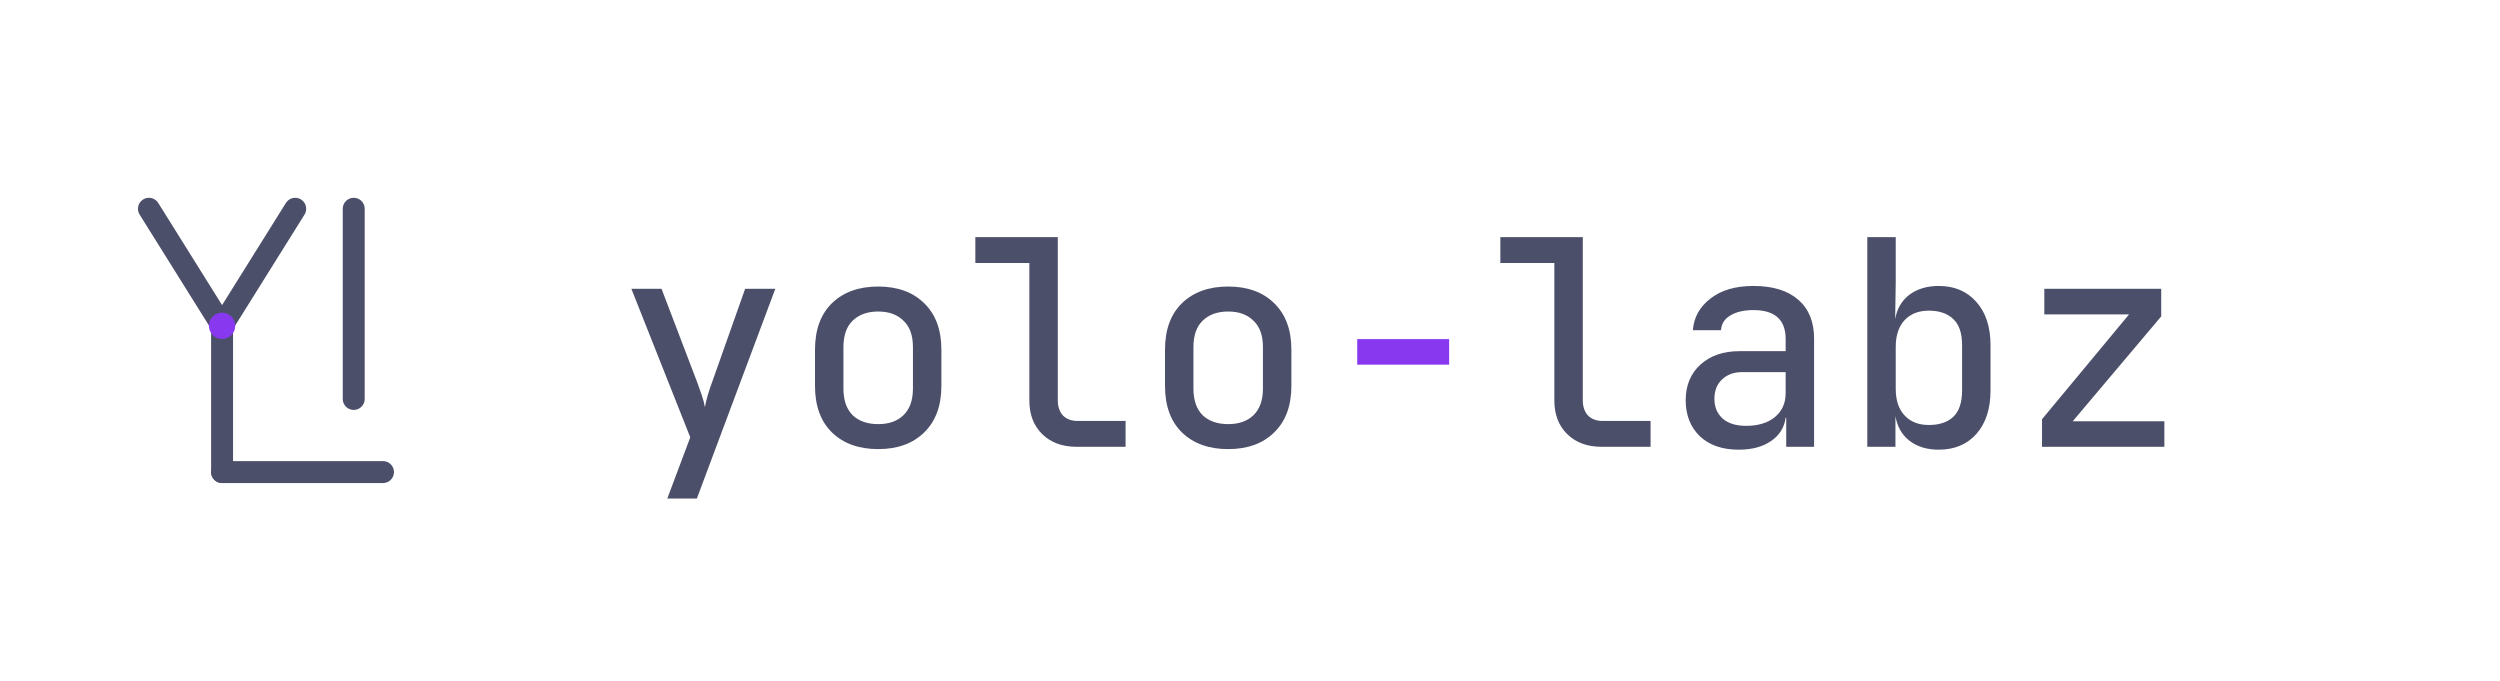
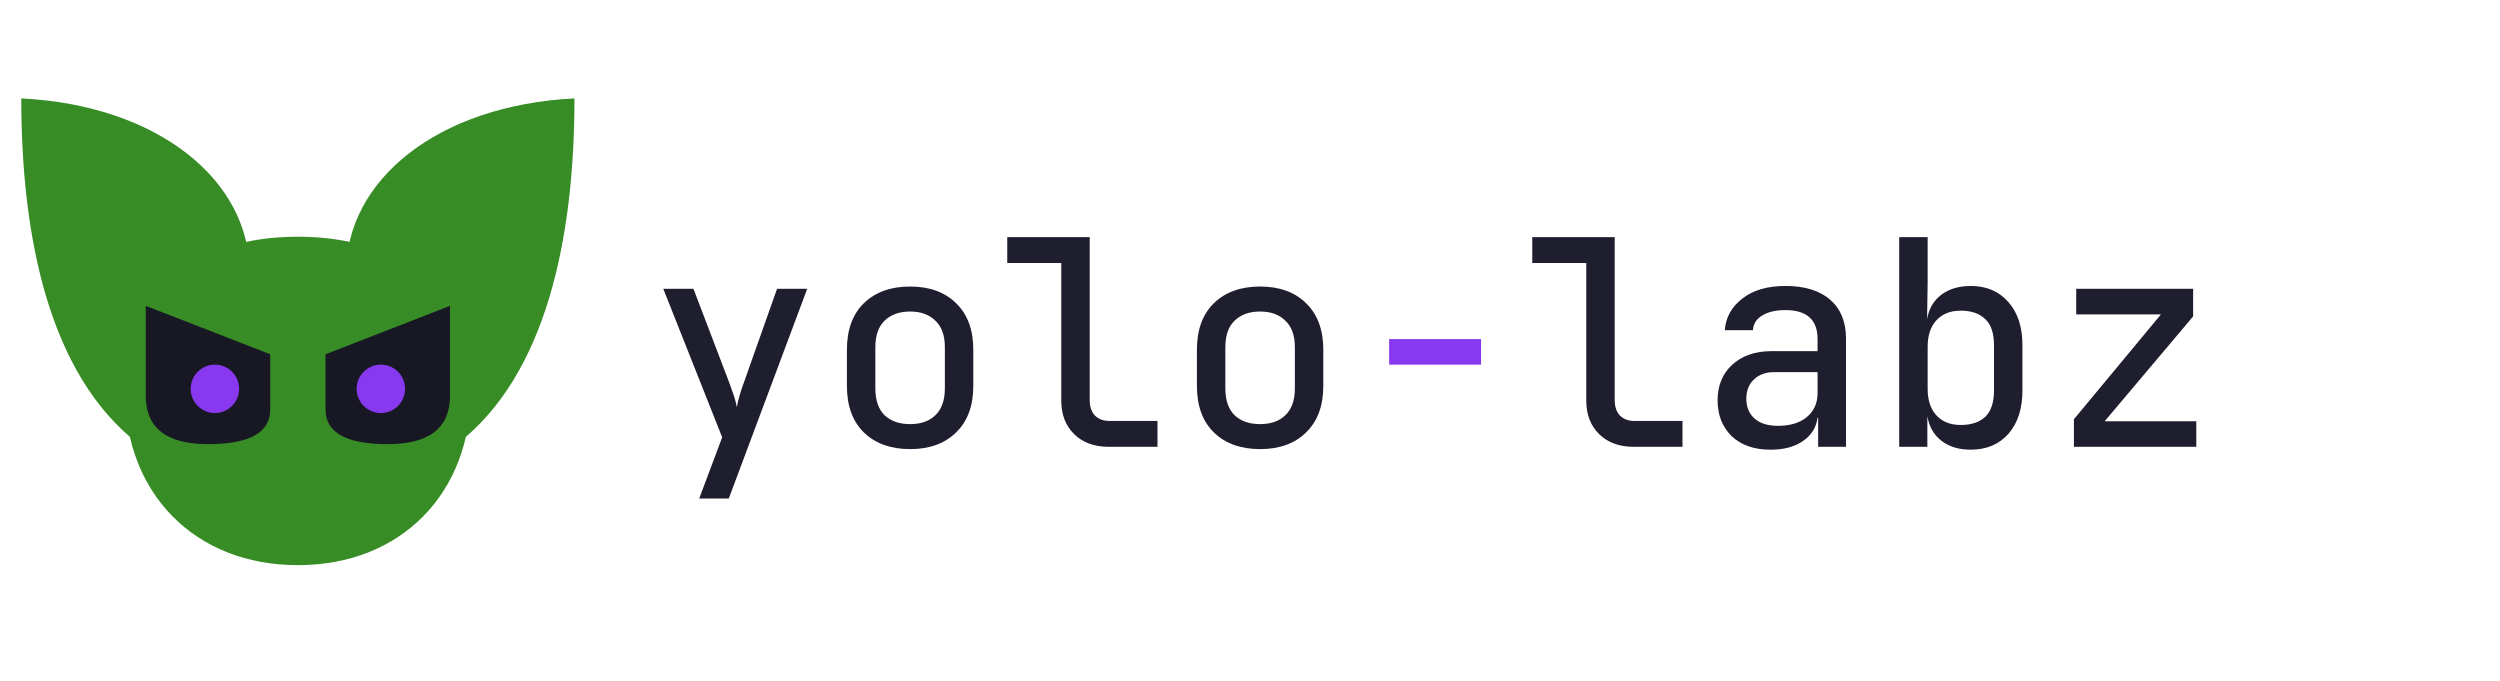
- <svg xmlns="http://www.w3.org/2000/svg" viewBox="0 0 470 128" width="470" height="128" role="img" aria-labelledby="t d" version="1.1" id="svg5">
-   <defs id="defs5" />
-   <g transform="translate(6,20) scale(0.6875)" id="g5">
-     <g fill="none" stroke="#4c4f69" stroke-width="6" stroke-linecap="round" stroke-linejoin="round" id="g4">
-       <path d="M32 28 L52 60 L52 100" id="path1" />
-       <path d="M72 28 L52 60" id="path2" />
-       <path d="M52 100 L96 100" id="path3" />
-       <path d="M88 28 L88 80" id="path4" />
+ <svg xmlns="http://www.w3.org/2000/svg" viewBox="0 0 470 128" width="470" height="128" role="img" aria-labelledby="t d">
+   <g transform="translate(4 12) scale(6.5)">
+     <g fill="#388c26" stroke="#388c26" stroke-width="0" shape-rendering="geometricPrecision">
+       <path d="M0 1 C4 1.2 6.6 3.4 6.6 6 L3.4 11 C0.8 9 0 5 0 1 Z" />
+       <path d="M16 1 C12 1.2 9.4 3.4 9.4 6 L12.6 11 C15.2 9 16 5 16 1 Z" />
+       <path d="M3 9.5 C3 6.6 5 5 8 5 C11 5 13 6.6 13 9.5 C13 12.4 11 14.5 8 14.5 C5 14.5 3 12.4 3 9.5 Z" />
    </g>
-     <circle cx="52" cy="60" r="3.6" fill="#8839ef" id="circle4" />
+     <path d="M3.6 7 L7.2 8.4 L7.2 10 Q7.2 11 5.4 11 Q3.6 11 3.6 9.6 Z" fill="#181825" />
+     <path d="M12.4 7 L8.8 8.4 L8.8 10 Q8.8 11 10.6 11 Q12.4 11 12.4 9.6 Z" fill="#181825" />
+     <circle cx="5.6" cy="9.4" r="0.7" fill="#8839ef" />
+     <circle cx="10.4" cy="9.4" r="0.7" fill="#8839ef" />
  </g>
-   <g id="text5" style="font-weight:500;font-size:54px;font-family:'JetBrainsMono Nerd Font', 'JetBrains Mono', 'FiraCode Nerd Font', ui-monospace, monospace;letter-spacing:0.5;fill:#4c4f69" aria-label="yolo-labz">
-     <path d="M 125.45,93.72 129.77,82.218 118.7,54.3 h 5.67 l 6.696,17.55 q 0.432,1.134 0.864,2.43 0.432,1.296 0.594,2.268 0.162,-0.972 0.54,-2.268 0.378,-1.296 0.81,-2.43 l 6.21,-17.55 h 5.67 l -14.742,39.42 z m 39.65,-9.288 q -5.454,0 -8.694,-3.132 -3.186,-3.132 -3.186,-8.748 v -6.804 q 0,-5.616 3.186,-8.748 3.24,-3.132 8.694,-3.132 5.454,0 8.64,3.132 3.24,3.132 3.24,8.748 v 6.804 q 0,5.616 -3.24,8.748 -3.186,3.132 -8.64,3.132 z m 0,-4.698 q 3.024,0 4.752,-1.674 1.782,-1.728 1.782,-5.022 v -7.776 q 0,-3.294 -1.782,-4.968 -1.728,-1.728 -4.752,-1.728 -3.024,0 -4.806,1.728 -1.728,1.674 -1.728,4.968 v 7.776 q 0,3.294 1.728,5.022 1.782,1.674 4.806,1.674 z M 202.428,84 q -4.05,0 -6.48,-2.376 -2.43,-2.376 -2.43,-6.318 V 49.44 h -10.152 v -4.86 h 15.498 v 30.672 q 0,1.782 0.972,2.862 1.026,1.026 2.754,1.026 h 9.018 V 84 Z m 28.472,0.432 q -5.454,0 -8.694,-3.132 -3.186,-3.132 -3.186,-8.748 v -6.804 q 0,-5.616 3.186,-8.748 3.24,-3.132 8.694,-3.132 5.454,0 8.64,3.132 3.24,3.132 3.24,8.748 v 6.804 q 0,5.616 -3.24,8.748 -3.186,3.132 -8.64,3.132 z m 0,-4.698 q 3.024,0 4.752,-1.674 1.782,-1.728 1.782,-5.022 v -7.776 q 0,-3.294 -1.782,-4.968 -1.728,-1.728 -4.752,-1.728 -3.024,0 -4.806,1.728 -1.728,1.674 -1.728,4.968 v 7.776 q 0,3.294 1.728,5.022 1.782,1.674 4.806,1.674 z" id="path5" />
-     <path style="fill:#8839ef" d="M 255.16,68.556 V 63.75 h 17.28 v 4.806 z" id="path6" />
-     <path d="m 301.128,84 q -4.05,0 -6.48,-2.376 -2.43,-2.376 -2.43,-6.318 V 49.44 h -10.152 v -4.86 h 15.498 v 30.672 q 0,1.782 0.972,2.862 1.026,1.026 2.754,1.026 h 9.018 V 84 Z m 25.718,0.54 q -4.59,0 -7.29,-2.538 -2.646,-2.592 -2.646,-6.75 0,-4.158 2.754,-6.696 2.808,-2.538 7.344,-2.538 h 8.694 V 63.75 q 0,-5.454 -6.048,-5.454 -2.7,0 -4.374,1.026 -1.62,0.972 -1.728,2.754 h -5.292 q 0.27,-3.618 3.294,-5.94 3.024,-2.376 8.1,-2.376 5.454,0 8.424,2.592 2.97,2.592 2.97,7.29 V 84 h -5.238 v -5.454 h -0.108 q -0.378,2.754 -2.754,4.374 -2.322,1.62 -6.102,1.62 z m 1.404,-4.482 q 3.402,0 5.4,-1.62 2.052,-1.674 2.052,-4.536 V 69.96 h -8.208 q -2.322,0 -3.78,1.404 -1.404,1.35 -1.404,3.618 0,2.322 1.566,3.726 1.566,1.35 4.374,1.35 z m 36.248,4.482 q -3.348,0 -5.508,-1.674 -2.16,-1.674 -2.646,-4.644 v 0 V 84 h -5.292 V 44.58 h 5.346 v 8.532 l -0.108,6.912 v 0 q 0.486,-2.916 2.646,-4.59 2.214,-1.674 5.562,-1.674 4.428,0 7.074,3.024 2.646,2.97 2.646,8.1 v 8.532 q 0,5.13 -2.646,8.154 -2.646,2.97 -7.074,2.97 z m -1.89,-4.644 q 2.97,0 4.59,-1.512 1.674,-1.566 1.674,-5.022 v -8.424 q 0,-3.456 -1.674,-4.968 -1.62,-1.566 -4.59,-1.566 -2.862,0 -4.536,1.782 -1.674,1.782 -1.674,5.022 v 7.884 q 0,3.24 1.674,5.022 1.674,1.782 4.536,1.782 z M 383.898,84 v -5.184 l 16.362,-19.71 h -15.93 V 54.3 h 21.978 v 5.184 l -16.632,19.71 h 17.226 V 84 Z" id="path7" />
+   <g transform="translate(6 0)">
+     <g style="font-weight:500;font-size:54px;font-family:'JetBrainsMono Nerd Font', 'JetBrains Mono', 'FiraCode Nerd Font', ui-monospace, monospace;letter-spacing:0.5;fill:#1e1e2e" aria-label="yolo-labz">
+       <path d="M 125.45,93.72 129.77,82.218 118.7,54.3 h 5.67 l 6.696,17.55 q 0.432,1.134 0.864,2.43 0.432,1.296 0.594,2.268 0.162,-0.972 0.54,-2.268 0.378,-1.296 0.81,-2.43 l 6.21,-17.55 h 5.67 l -14.742,39.42 z m 39.65,-9.288 q -5.454,0 -8.694,-3.132 -3.186,-3.132 -3.186,-8.748 v -6.804 q 0,-5.616 3.186,-8.748 3.24,-3.132 8.694,-3.132 5.454,0 8.64,3.132 3.24,3.132 3.24,8.748 v 6.804 q 0,5.616 -3.24,8.748 -3.186,3.132 -8.64,3.132 z m 0,-4.698 q 3.024,0 4.752,-1.674 1.782,-1.728 1.782,-5.022 v -7.776 q 0,-3.294 -1.782,-4.968 -1.728,-1.728 -4.752,-1.728 -3.024,0 -4.806,1.728 -1.728,1.674 -1.728,4.968 v 7.776 q 0,3.294 1.728,5.022 1.782,1.674 4.806,1.674 z M 202.428,84 q -4.05,0 -6.48,-2.376 -2.43,-2.376 -2.43,-6.318 V 49.44 h -10.152 v -4.86 h 15.498 v 30.672 q 0,1.782 0.972,2.862 1.026,1.026 2.754,1.026 h 9.018 V 84 Z m 28.472,0.432 q -5.454,0 -8.694,-3.132 -3.186,-3.132 -3.186,-8.748 v -6.804 q 0,-5.616 3.186,-8.748 3.24,-3.132 8.694,-3.132 5.454,0 8.64,3.132 3.24,3.132 3.24,8.748 v 6.804 q 0,5.616 -3.24,8.748 -3.186,3.132 -8.64,3.132 z m 0,-4.698 q 3.024,0 4.752,-1.674 1.782,-1.728 1.782,-5.022 v -7.776 q 0,-3.294 -1.782,-4.968 -1.728,-1.728 -4.752,-1.728 -3.024,0 -4.806,1.728 -1.728,1.674 -1.728,4.968 v 7.776 q 0,3.294 1.728,5.022 1.782,1.674 4.806,1.674 z" />
+       <path style="fill:#8839ef" d="M 255.16,68.556 V 63.75 h 17.28 v 4.806 z" />
+       <path d="m 301.128,84 q -4.05,0 -6.48,-2.376 -2.43,-2.376 -2.43,-6.318 V 49.44 h -10.152 v -4.86 h 15.498 v 30.672 q 0,1.782 0.972,2.862 1.026,1.026 2.754,1.026 h 9.018 V 84 Z m 25.718,0.54 q -4.59,0 -7.29,-2.538 -2.646,-2.592 -2.646,-6.75 0,-4.158 2.754,-6.696 2.808,-2.538 7.344,-2.538 h 8.694 V 63.75 q 0,-5.454 -6.048,-5.454 -2.7,0 -4.374,1.026 -1.62,0.972 -1.728,2.754 h -5.292 q 0.27,-3.618 3.294,-5.94 3.024,-2.376 8.1,-2.376 5.454,0 8.424,2.592 2.97,2.592 2.97,7.29 V 84 h -5.238 v -5.454 h -0.108 q -0.378,2.754 -2.754,4.374 -2.322,1.62 -6.102,1.62 z m 1.404,-4.482 q 3.402,0 5.4,-1.62 2.052,-1.674 2.052,-4.536 V 69.96 h -8.208 q -2.322,0 -3.78,1.404 -1.404,1.35 -1.404,3.618 0,2.322 1.566,3.726 1.566,1.35 4.374,1.35 z m 36.248,4.482 q -3.348,0 -5.508,-1.674 -2.16,-1.674 -2.646,-4.644 v 0 V 84 h -5.292 V 44.58 h 5.346 v 8.532 l -0.108,6.912 v 0 q 0.486,-2.916 2.646,-4.59 2.214,-1.674 5.562,-1.674 4.428,0 7.074,3.024 2.646,2.97 2.646,8.1 v 8.532 q 0,5.13 -2.646,8.154 -2.646,2.97 -7.074,2.97 z m -1.89,-4.644 q 2.97,0 4.59,-1.512 1.674,-1.566 1.674,-5.022 v -8.424 q 0,-3.456 -1.674,-4.968 -1.62,-1.566 -4.59,-1.566 -2.862,0 -4.536,1.782 -1.674,1.782 -1.674,5.022 v 7.884 q 0,3.24 1.674,5.022 1.674,1.782 4.536,1.782 z M 383.898,84 v -5.184 l 16.362,-19.71 h -15.93 V 54.3 h 21.978 v 5.184 l -16.632,19.71 h 17.226 V 84 Z" />
+     </g>
  </g>
</svg>
